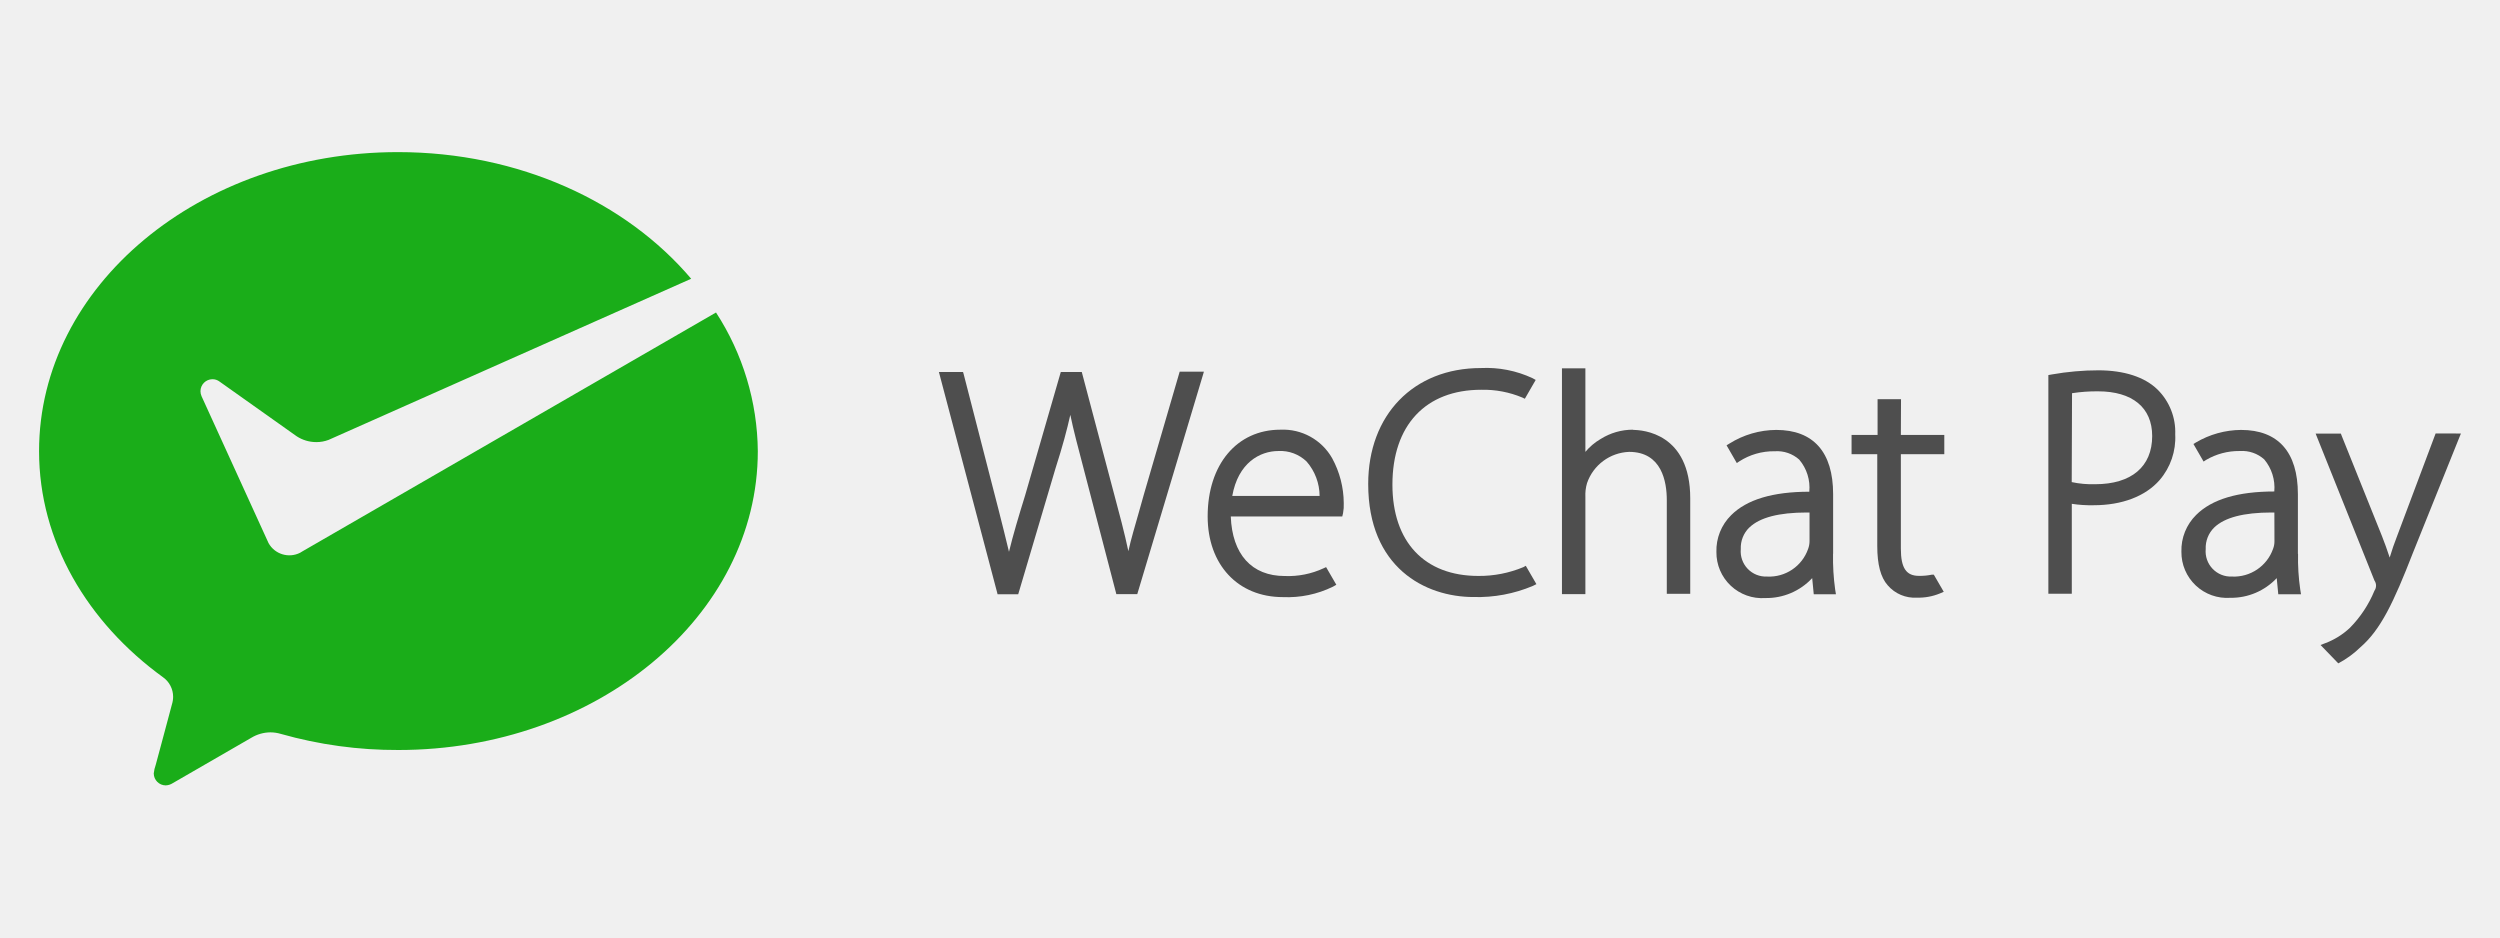
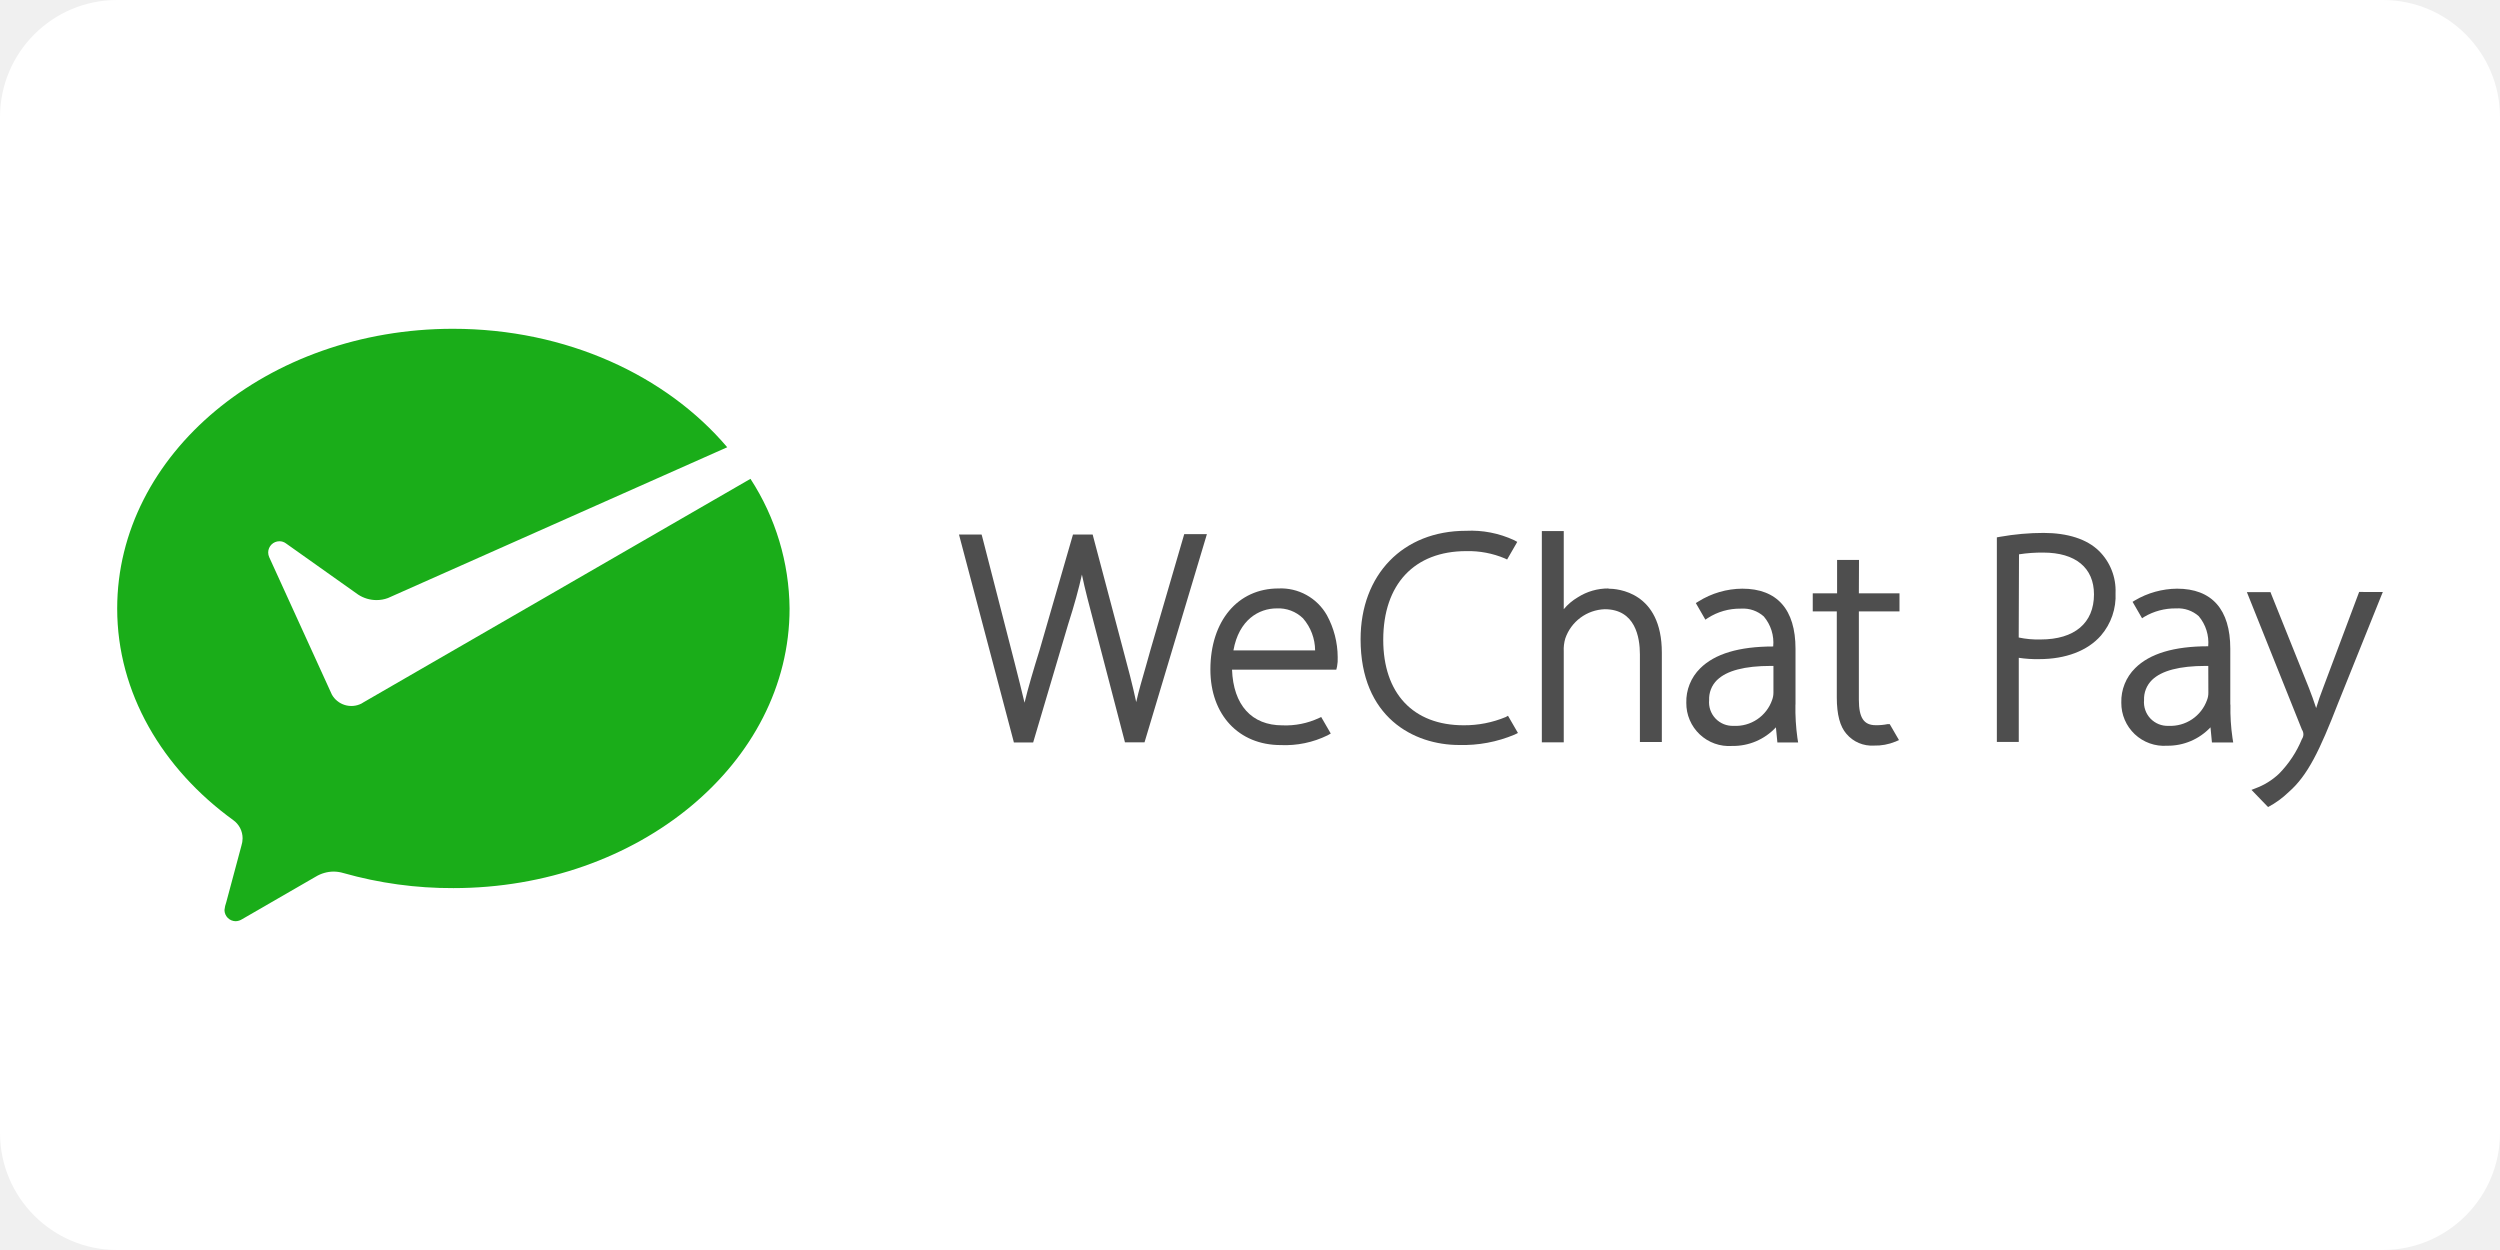
- <svg xmlns="http://www.w3.org/2000/svg" viewBox="0 0 320 120">
-   <defs>
-     <style>.a{fill:none;}.b{fill:#1aad19;}.c{fill:#4e4e4e;}</style>
-   </defs>
-   <rect class="a" width="320" height="120" />
-   <path class="b" d="M38.42,70.75a3.05,3.05,0,0,1-4.05-1.24l-.2-.44L25.8,50.72a1.62,1.62,0,0,1-.14-.65,1.54,1.54,0,0,1,1.53-1.53,1.48,1.48,0,0,1,.91.3l9.87,7a4.58,4.58,0,0,0,2.51.75,4.4,4.4,0,0,0,1.57-.28L88.47,35.68c-8.32-9.81-22-16.21-37.53-16.21C25.57,19.47,5,36.61,5,57.75c0,11.54,6.19,21.92,15.87,28.94a3.06,3.06,0,0,1,1.29,2.5,3.37,3.37,0,0,1-.16,1c-.78,2.89-2,7.51-2.07,7.72A4.54,4.54,0,0,0,19.68,99a1.54,1.54,0,0,0,1.53,1.53,1.76,1.76,0,0,0,.89-.28l10.06-5.81a4.8,4.8,0,0,1,2.44-.7,4.74,4.74,0,0,1,1.35.2A54.39,54.39,0,0,0,51,96C76.32,96,97,78.9,97,57.75A33.09,33.09,0,0,0,91.65,40L38.75,70.55Z" />
-   <path class="c" d="M146.39,63.38l-.61,2.17c-.51,1.81-1,3.4-1.35,5-.49-2.33-1.18-4.92-1.8-7.22l-4.09-15.44-.07-.27h-2.69l-4.57,15.81c-.83,2.68-1.55,5.09-2.06,7.2-.39-1.67-.87-3.53-1.36-5.48l-4.44-17.26-.08-.27h-3.09l7.44,28.17.07.28h2.64l4.78-16.14C136,57.16,136.58,55,137,53.1c.41,2,1,4.19,1.68,6.79l4.14,15.88.07.28h2.68l8.39-28,.14-.48H151Z" />
-   <path class="c" d="M157.73,63.48c.75-4.23,3.53-5.75,5.91-5.75a4.83,4.83,0,0,1,3.61,1.35,6.77,6.77,0,0,1,1.66,4.4ZM163.89,55c-5.57,0-9.31,4.46-9.31,11.1,0,6.18,3.87,10.33,9.63,10.33a13.24,13.24,0,0,0,6.4-1.33l.44-.25-1.31-2.26-.3.14a10.78,10.78,0,0,1-5,1c-4.22,0-6.72-2.78-6.9-7.62h14.27l.1-.42a5.65,5.65,0,0,0,.09-1.3,12.1,12.1,0,0,0-1.48-5.73A7.23,7.23,0,0,0,163.89,55" />
-   <path class="c" d="M195,72.59h0a14.66,14.66,0,0,1-5.77,1.13c-6.91,0-11-4.37-11-11.69,0-7.6,4.25-12.14,11.37-12.14a12.88,12.88,0,0,1,5.27,1l.31.15,1.39-2.41-.42-.23a14,14,0,0,0-6.6-1.29c-8.62,0-14.42,6-14.42,14.84,0,10.68,7.27,14.47,13.49,14.47A18.25,18.25,0,0,0,196.2,75l.46-.23-1.36-2.35Z" />
-   <path class="c" d="M209.06,55a7.75,7.75,0,0,0-4.21,1.21,7.33,7.33,0,0,0-1.92,1.63V47.15h-3v28.9h3V63.61a5.28,5.28,0,0,1,.21-1.77,5.93,5.93,0,0,1,5.39-4c4.2,0,4.82,3.86,4.82,6.17v12h3V63.78c0-8.33-6.09-8.75-7.31-8.75" />
-   <path class="c" d="M243.33,51.1h-3v4.57H237v2.47h3.29V69.91c0,2.34.44,4,1.33,5a4.56,4.56,0,0,0,3.75,1.59,7.21,7.21,0,0,0,2.94-.54l.49-.21-1.27-2.19h-.27a7.53,7.53,0,0,1-1.64.15c-1.62,0-2.31-1-2.31-3.48V58.14h5.56V55.67h-5.56Z" />
-   <path class="c" d="M265.22,50.33a20.52,20.52,0,0,1,3.32-.24c4.42,0,6.94,2.09,6.94,5.72,0,3.92-2.66,6.17-7.3,6.17a12.6,12.6,0,0,1-3-.27Zm3.41-2.93a34.49,34.49,0,0,0-6,.53l-.44.08V76h3V64.49a16.4,16.4,0,0,0,2.8.18c3.62,0,6.62-1.14,8.44-3.22a8.31,8.31,0,0,0,2-5.84,7.64,7.64,0,0,0-2.27-5.75c-1.65-1.61-4.28-2.46-7.6-2.46" />
-   <path class="c" d="M311.76,55.48l-4.88,13c-.39,1-.74,2-1,2.89-.31-.94-.65-1.91-1-2.78l-5.12-12.75-.13-.34H296.4l7.53,18.81a1.14,1.14,0,0,1,0,1.3,14.77,14.77,0,0,1-3.13,4.74,9.42,9.42,0,0,1-3.23,2l-.54.21,2.27,2.35a12.22,12.22,0,0,0,2.83-2.06c2.6-2.26,4.24-5.7,6.73-12.1L314.79,56l.21-.51Z" />
-   <path class="c" d="M223.92,67.52c1.32-1.28,3.78-1.92,7.34-1.92h.36v3.66a2.85,2.85,0,0,1-.18,1,5.28,5.28,0,0,1-5.26,3.54,3.23,3.23,0,0,1-3.36-3.52,3.65,3.65,0,0,1,1.09-2.76m10.73,3.36V63.25c0-5.38-2.52-8.22-7.28-8.22a11.4,11.4,0,0,0-6,1.75L221,57l1.31,2.27.33-.22a8.12,8.12,0,0,1,4.49-1.29h.07a4.24,4.24,0,0,1,3.1,1.07,5.53,5.53,0,0,1,1.29,4.11q-7,0-10,3a6.36,6.36,0,0,0-1.89,4.71,5.85,5.85,0,0,0,6.26,5.9,8,8,0,0,0,6-2.55l.2,2.07H235l-.1-.62a28.88,28.88,0,0,1-.27-4.55" />
-   <path class="c" d="M291.13,69.26a2.64,2.64,0,0,1-.18,1,5.32,5.32,0,0,1-5.26,3.54,3.23,3.23,0,0,1-3.36-3.52,3.65,3.65,0,0,1,1.09-2.76c1.32-1.28,3.78-1.92,7.33-1.92h.37Zm3,1.62V63.25c0-5.38-2.52-8.22-7.28-8.22a11.54,11.54,0,0,0-5.78,1.61l-.31.19,1.3,2.25.32-.21a8.31,8.31,0,0,1,4.27-1.14h.07a4.24,4.24,0,0,1,3.1,1.07,5.62,5.62,0,0,1,1.29,4.11q-7,0-10,3a6.36,6.36,0,0,0-1.89,4.71,5.85,5.85,0,0,0,6.26,5.9A8,8,0,0,0,291.42,74l.2,2.07h2.91l-.1-.62a27.74,27.74,0,0,1-.28-4.55" />
+ <svg xmlns="http://www.w3.org/2000/svg" width="128" height="64" viewBox="0 0 128 64" fill="none">
+   <rect width="128" height="64" rx="6" fill="white" />
+   <path d="M18.506 36.023C18.242 36.157 17.937 36.183 17.654 36.096C17.372 36.01 17.133 35.817 16.99 35.559L16.915 35.394L13.783 28.527C13.749 28.451 13.731 28.368 13.731 28.284C13.732 28.133 13.793 27.988 13.9 27.88C14.007 27.773 14.152 27.713 14.303 27.712C14.426 27.71 14.546 27.75 14.644 27.824L18.337 30.443C18.616 30.626 18.943 30.724 19.276 30.724C19.477 30.725 19.676 30.69 19.864 30.619L37.234 22.899C34.121 19.229 29.002 16.834 23.19 16.834C13.697 16.834 6 23.247 6 31.158C6 35.476 8.316 39.36 11.938 41.987C12.088 42.093 12.21 42.233 12.294 42.396C12.378 42.559 12.421 42.739 12.421 42.923C12.42 43.05 12.4 43.176 12.361 43.297C12.069 44.378 11.613 46.107 11.587 46.186C11.539 46.317 11.507 46.454 11.493 46.593C11.494 46.745 11.555 46.89 11.662 46.997C11.769 47.104 11.914 47.165 12.066 47.166C12.184 47.162 12.299 47.126 12.399 47.061L16.163 44.887C16.438 44.719 16.754 44.629 17.076 44.625C17.247 44.626 17.417 44.651 17.581 44.7C19.413 45.219 21.309 45.479 23.213 45.471C32.688 45.471 40.426 39.072 40.426 31.158C40.405 28.799 39.71 26.494 38.424 24.516L18.629 35.948L18.506 36.023Z" fill="#1AAD19" />
+   <path d="M58.907 33.265L58.679 34.077C58.488 34.754 58.305 35.349 58.174 35.948C57.99 35.076 57.732 34.107 57.5 33.246L55.97 27.468L55.944 27.367H54.937L53.227 33.283C52.916 34.286 52.647 35.188 52.456 35.978C52.31 35.353 52.131 34.657 51.947 33.927L50.286 27.468L50.256 27.367H49.1L51.884 37.908L51.91 38.013H52.898L54.686 31.974C55.019 30.937 55.236 30.129 55.394 29.418C55.547 30.166 55.768 30.986 56.022 31.959L57.571 37.901L57.597 38.006H58.6L61.74 27.528L61.792 27.349H60.632L58.907 33.265Z" fill="#4E4E4E" />
+   <path d="M63.151 33.302C63.431 31.719 64.472 31.15 65.362 31.15C65.61 31.137 65.858 31.175 66.09 31.262C66.323 31.349 66.534 31.483 66.713 31.656C67.11 32.113 67.331 32.697 67.334 33.302H63.151ZM65.456 30.129C63.371 30.129 61.972 31.798 61.972 34.282C61.972 36.595 63.42 38.148 65.575 38.148C66.403 38.185 67.226 38.014 67.97 37.65L68.135 37.557L67.645 36.711L67.532 36.763C66.948 37.036 66.306 37.164 65.662 37.138C64.082 37.138 63.147 36.097 63.08 34.286H68.419L68.457 34.129C68.487 33.969 68.498 33.806 68.49 33.643C68.486 32.893 68.296 32.156 67.937 31.498C67.69 31.063 67.328 30.705 66.89 30.463C66.452 30.221 65.955 30.105 65.456 30.129" fill="#4E4E4E" />
+   <path d="M77.097 36.711C76.413 36.996 75.678 37.14 74.938 37.134C72.352 37.134 70.822 35.499 70.822 32.76C70.822 29.916 72.412 28.217 75.076 28.217C75.752 28.202 76.424 28.329 77.048 28.591L77.164 28.647L77.684 27.745L77.527 27.659C76.755 27.3 75.908 27.134 75.057 27.177C71.832 27.177 69.662 29.422 69.662 32.73C69.662 36.726 72.382 38.144 74.709 38.144C75.682 38.171 76.649 37.99 77.546 37.613L77.718 37.527L77.209 36.647L77.097 36.711Z" fill="#4E4E4E" />
+   <path d="M82.358 30.129C81.8 30.125 81.253 30.282 80.783 30.582C80.51 30.742 80.267 30.948 80.064 31.192V27.192H78.942V38.006H80.064V33.351C80.053 33.127 80.079 32.903 80.143 32.688C80.288 32.264 80.559 31.894 80.919 31.627C81.279 31.36 81.712 31.208 82.16 31.192C83.731 31.192 83.963 32.636 83.963 33.501V37.991H85.086V33.414C85.086 30.297 82.807 30.14 82.35 30.14" fill="#4E4E4E" />
+   <path d="M95.181 28.669H94.059V30.38H92.813V31.304H94.044V35.708C94.044 36.584 94.209 37.205 94.542 37.579C94.713 37.78 94.93 37.939 95.173 38.042C95.417 38.145 95.681 38.19 95.945 38.174C96.322 38.184 96.696 38.115 97.045 37.972L97.228 37.893L96.753 37.074H96.652C96.45 37.115 96.244 37.134 96.038 37.13C95.432 37.13 95.174 36.756 95.174 35.828V31.304H97.254V30.38H95.174L95.181 28.669Z" fill="#4E4E4E" />
+   <path d="M103.373 28.381C103.784 28.318 104.199 28.288 104.615 28.292C106.269 28.292 107.212 29.074 107.212 30.432C107.212 31.899 106.217 32.741 104.48 32.741C104.103 32.752 103.727 32.718 103.358 32.64L103.373 28.381ZM104.649 27.285C103.896 27.285 103.145 27.352 102.404 27.483L102.239 27.513V37.987H103.361V33.68C103.708 33.732 104.059 33.755 104.409 33.747C105.764 33.747 106.886 33.321 107.567 32.542C108.088 31.937 108.356 31.155 108.316 30.357C108.332 29.959 108.265 29.562 108.118 29.192C107.972 28.821 107.75 28.485 107.466 28.206C106.849 27.603 105.865 27.285 104.623 27.285" fill="#4E4E4E" />
+   <path d="M120.788 30.308L118.962 35.173C118.816 35.547 118.685 35.921 118.587 36.254C118.471 35.903 118.344 35.54 118.213 35.214L116.297 30.443L116.249 30.316H115.04L117.858 37.355C117.907 37.426 117.934 37.511 117.934 37.598C117.934 37.685 117.907 37.77 117.858 37.841C117.586 38.502 117.188 39.105 116.686 39.615C116.339 39.944 115.927 40.198 115.478 40.363L115.276 40.442L116.125 41.321C116.513 41.116 116.87 40.856 117.184 40.55C118.157 39.704 118.771 38.417 119.702 36.022L121.921 30.503L122 30.312L120.788 30.308Z" fill="#4E4E4E" />
+   <path d="M87.918 34.814C88.412 34.335 89.333 34.095 90.665 34.095H90.8V35.465C90.8 35.593 90.777 35.719 90.732 35.839C90.592 36.243 90.324 36.591 89.969 36.83C89.614 37.069 89.191 37.186 88.764 37.164C88.592 37.171 88.42 37.142 88.26 37.078C88.1 37.013 87.955 36.916 87.836 36.791C87.717 36.666 87.626 36.517 87.569 36.354C87.513 36.191 87.491 36.018 87.507 35.846C87.499 35.655 87.531 35.465 87.601 35.287C87.671 35.109 87.778 34.948 87.915 34.814M91.93 36.071V33.216C91.93 31.203 90.987 30.14 89.206 30.14C88.411 30.145 87.633 30.372 86.96 30.795L86.826 30.877L87.316 31.727L87.439 31.644C87.94 31.322 88.524 31.154 89.12 31.162H89.146C89.356 31.148 89.567 31.176 89.766 31.245C89.965 31.314 90.149 31.422 90.306 31.562C90.485 31.773 90.62 32.018 90.703 32.282C90.786 32.546 90.815 32.824 90.788 33.1C89.042 33.1 87.795 33.474 87.047 34.222C86.814 34.452 86.631 34.727 86.51 35.03C86.388 35.333 86.33 35.658 86.339 35.985C86.336 36.287 86.395 36.587 86.514 36.865C86.632 37.144 86.807 37.395 87.027 37.602C87.247 37.809 87.508 37.969 87.793 38.071C88.077 38.172 88.38 38.214 88.682 38.193C89.102 38.2 89.519 38.119 89.906 37.955C90.293 37.79 90.641 37.546 90.927 37.239L91.002 38.013H92.064L92.027 37.781C91.949 37.217 91.915 36.648 91.926 36.078" fill="#4E4E4E" />
+   <path d="M113.068 35.465C113.07 35.593 113.047 35.72 113.001 35.839C112.858 36.242 112.59 36.588 112.235 36.827C111.881 37.065 111.459 37.183 111.032 37.164C110.86 37.171 110.688 37.142 110.528 37.078C110.368 37.013 110.224 36.916 110.104 36.791C109.985 36.666 109.894 36.517 109.838 36.354C109.781 36.191 109.759 36.018 109.775 35.846C109.767 35.655 109.799 35.465 109.869 35.287C109.94 35.109 110.046 34.948 110.183 34.814C110.677 34.335 111.597 34.095 112.926 34.095H113.064L113.068 35.465ZM114.191 36.071V33.216C114.191 31.203 113.248 30.14 111.466 30.14C110.705 30.147 109.959 30.355 109.304 30.742L109.188 30.814L109.674 31.656L109.794 31.577C110.278 31.293 110.83 31.146 111.392 31.15H111.418C111.628 31.137 111.839 31.165 112.038 31.234C112.237 31.303 112.421 31.41 112.578 31.551C112.755 31.763 112.89 32.008 112.972 32.272C113.055 32.536 113.085 32.813 113.06 33.089C111.314 33.089 110.067 33.463 109.319 34.211C109.086 34.441 108.903 34.716 108.782 35.019C108.66 35.322 108.602 35.647 108.611 35.974C108.608 36.276 108.667 36.576 108.786 36.854C108.904 37.133 109.079 37.383 109.299 37.591C109.519 37.798 109.78 37.958 110.064 38.059C110.349 38.161 110.652 38.203 110.954 38.181C111.369 38.187 111.782 38.106 112.164 37.944C112.547 37.782 112.892 37.541 113.177 37.239L113.251 38.013H114.34L114.303 37.781C114.221 37.217 114.186 36.648 114.198 36.078" fill="#4E4E4E" />
</svg>
